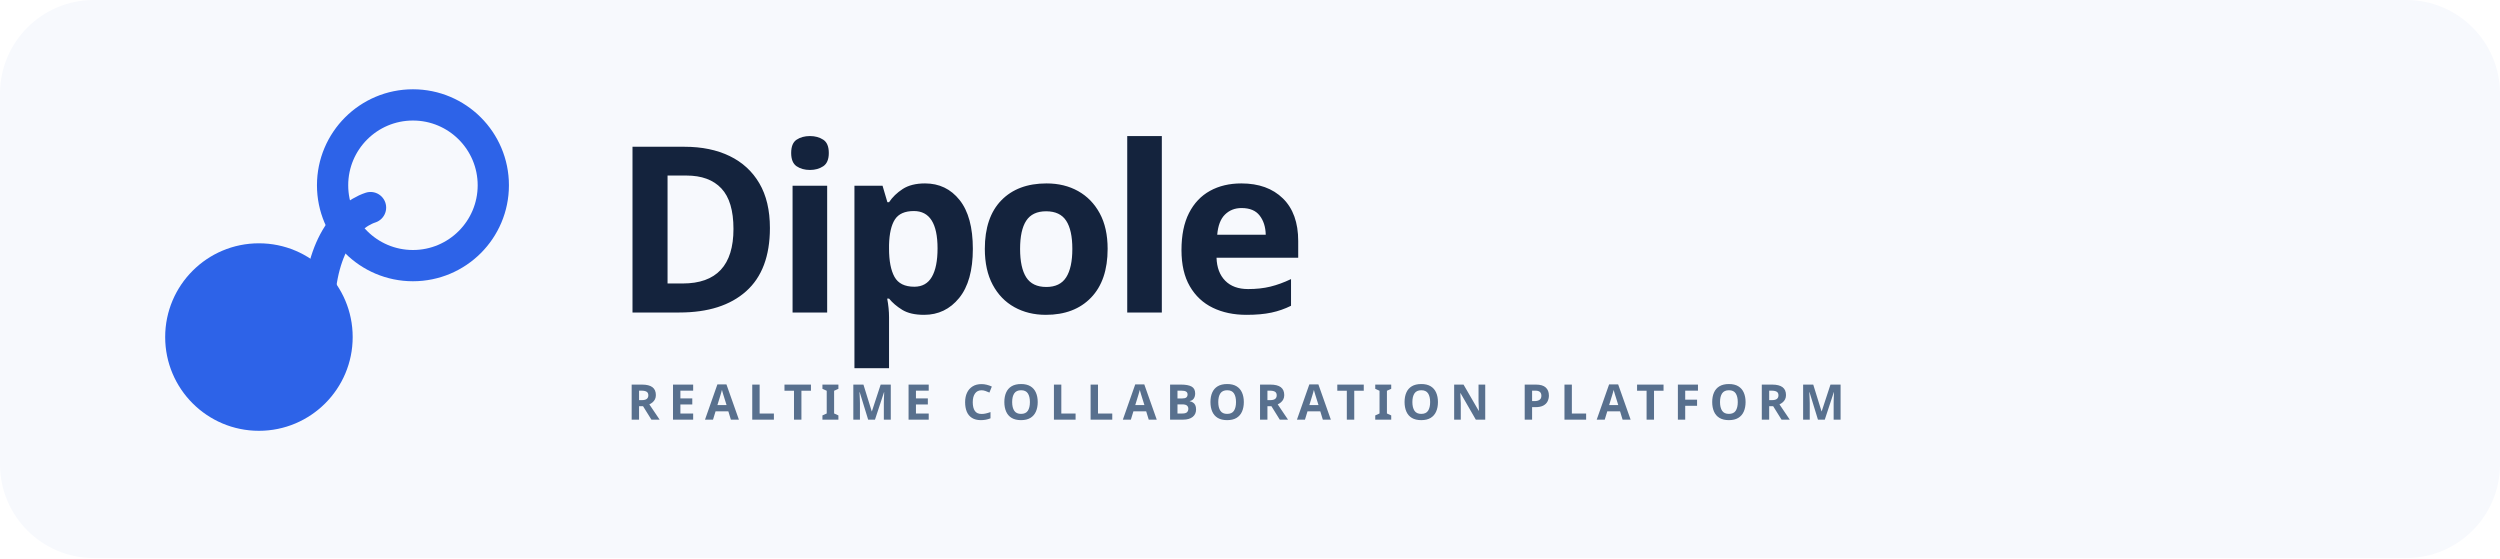
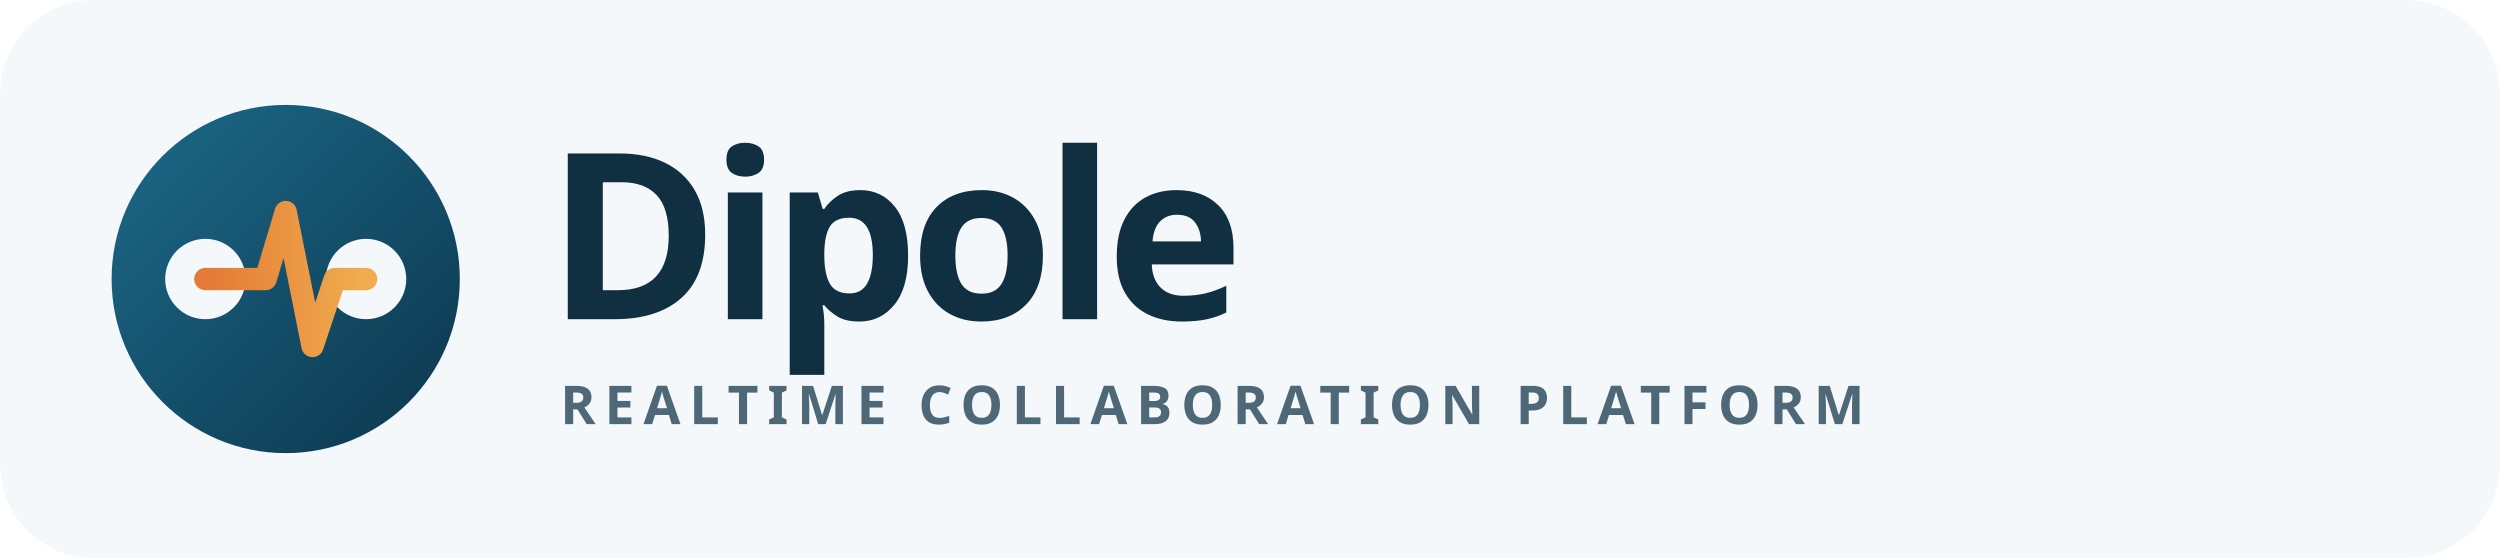
<svg xmlns="http://www.w3.org/2000/svg" width="1120" height="250" viewBox="0 0 1120 250" role="img" aria-labelledby="title desc">
-   <rect width="1120" height="250" rx="42" fill="#f7f9fd" />
-   <g aria-hidden="true">
-     <circle cx="116" cy="151" r="42" fill="#2d63e8" />
-     <circle cx="185" cy="83" r="36" fill="#f7f9fd" stroke="#2d63e8" stroke-width="14" />
-     <path d="M143 143C142 113 154 97 166 93" fill="none" stroke="#2d63e8" stroke-width="14" stroke-linecap="round" />
-   </g>
-   <text x="274" y="140" fill="#14233d" font-family="Avenir Next, Manrope, Noto Sans SC, sans-serif" font-size="104" font-weight="700" letter-spacing="-4">Dipole</text>
-   <text x="281" y="188" fill="#58708e" font-family="Avenir Next, Manrope, Noto Sans SC, sans-serif" font-size="22" font-weight="700" letter-spacing="4">REALTIME COLLABORATION PLATFORM</text>
+   <defs>
+     <linearGradient id="signal" x1="0" y1="0" x2="1" y2="1">
+       <stop offset="0" stop-color="#1c6b8a" />
+       <stop offset="1" stop-color="#0c354c" />
+     </linearGradient>
+     <linearGradient id="pulse" x1="0" y1="0" x2="1" y2="0">
+       <stop offset="0" stop-color="#e47a36" />
+       <stop offset="1" stop-color="#f0ad4e" />
+     </linearGradient>
+   </defs>
+   <rect width="1120" height="250" rx="42" fill="#f5f8fa" />
+   <circle cx="128" cy="125" r="78" fill="url(#signal)" />
+   <circle cx="92" cy="125" r="18" fill="#f5f8fa" />
+   <circle cx="164" cy="125" r="18" fill="#f5f8fa" />
+   <path d="M92 125 H119 L128 95 L140 155 L150 125 H164" fill="none" stroke="url(#pulse)" stroke-width="10" stroke-linecap="round" stroke-linejoin="round" />
+   <text x="245" y="143" fill="#102f40" font-family="Avenir Next, Noto Sans SC, sans-serif" font-size="104" font-weight="700" letter-spacing="-4">Dipole</text>
+   <text x="251" y="190" fill="#4e6877" font-family="Avenir Next, Noto Sans SC, sans-serif" font-size="24" font-weight="600" letter-spacing="4">REALTIME COLLABORATION PLATFORM</text>
</svg>
